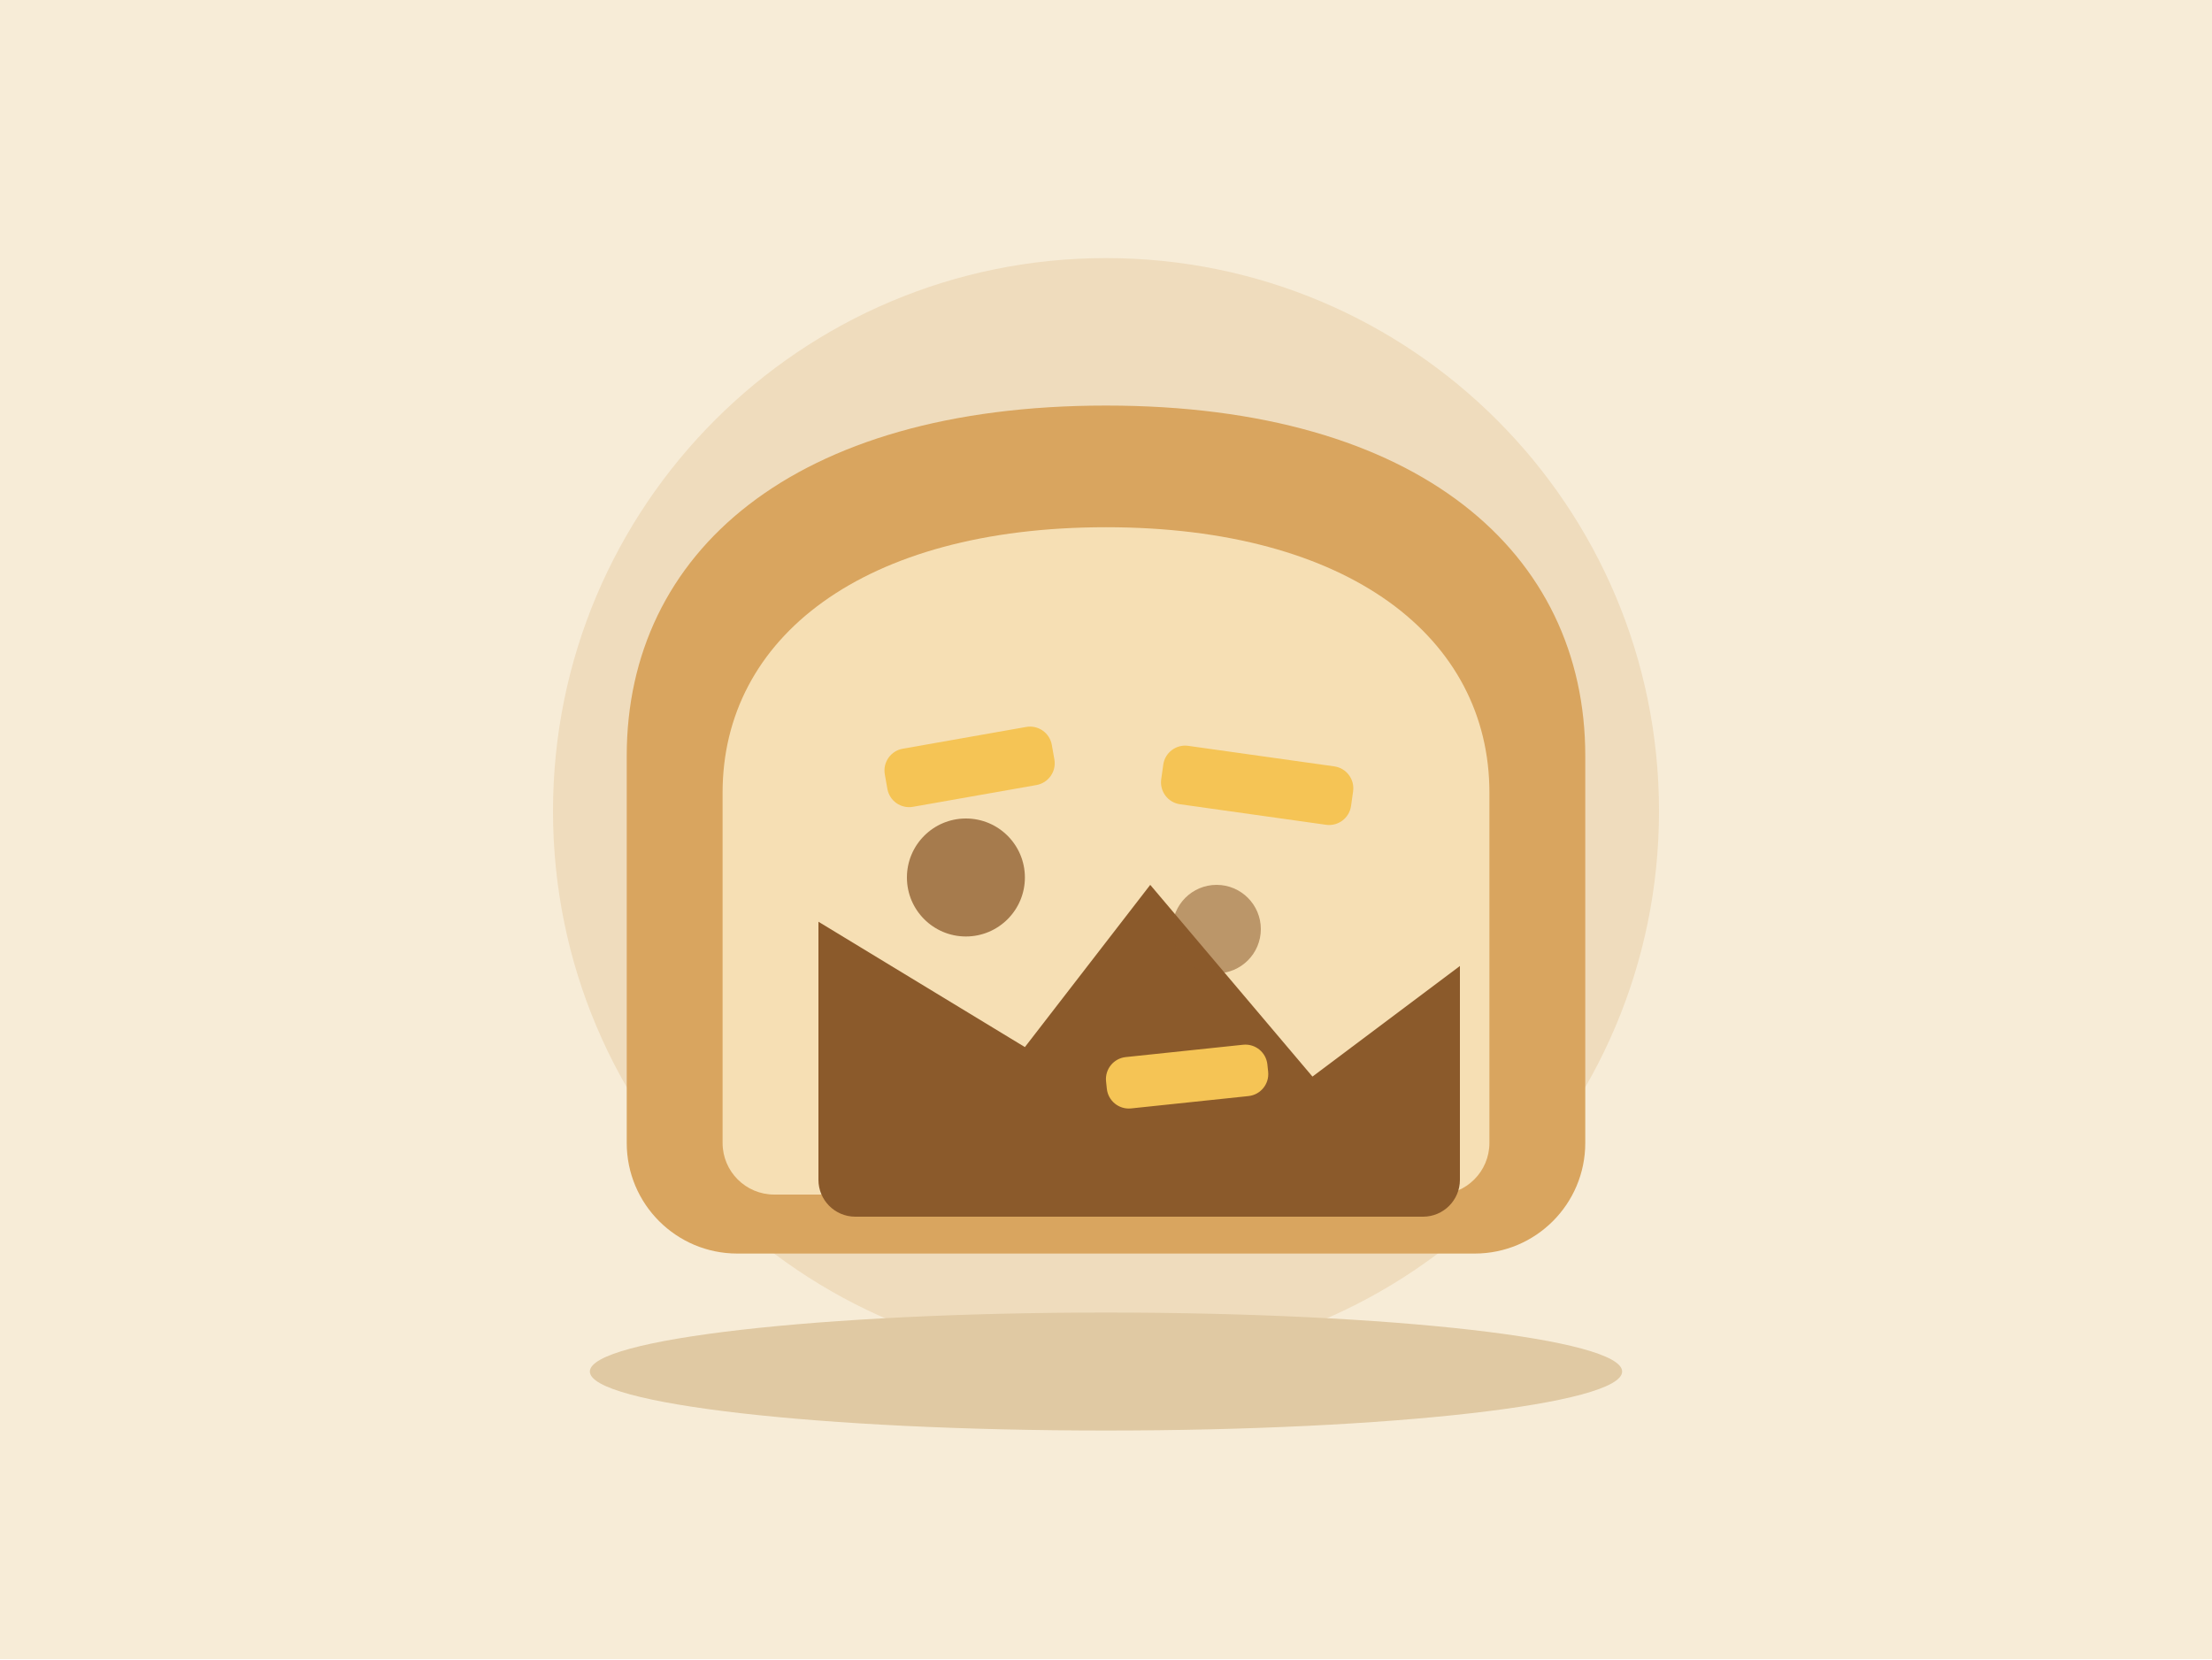
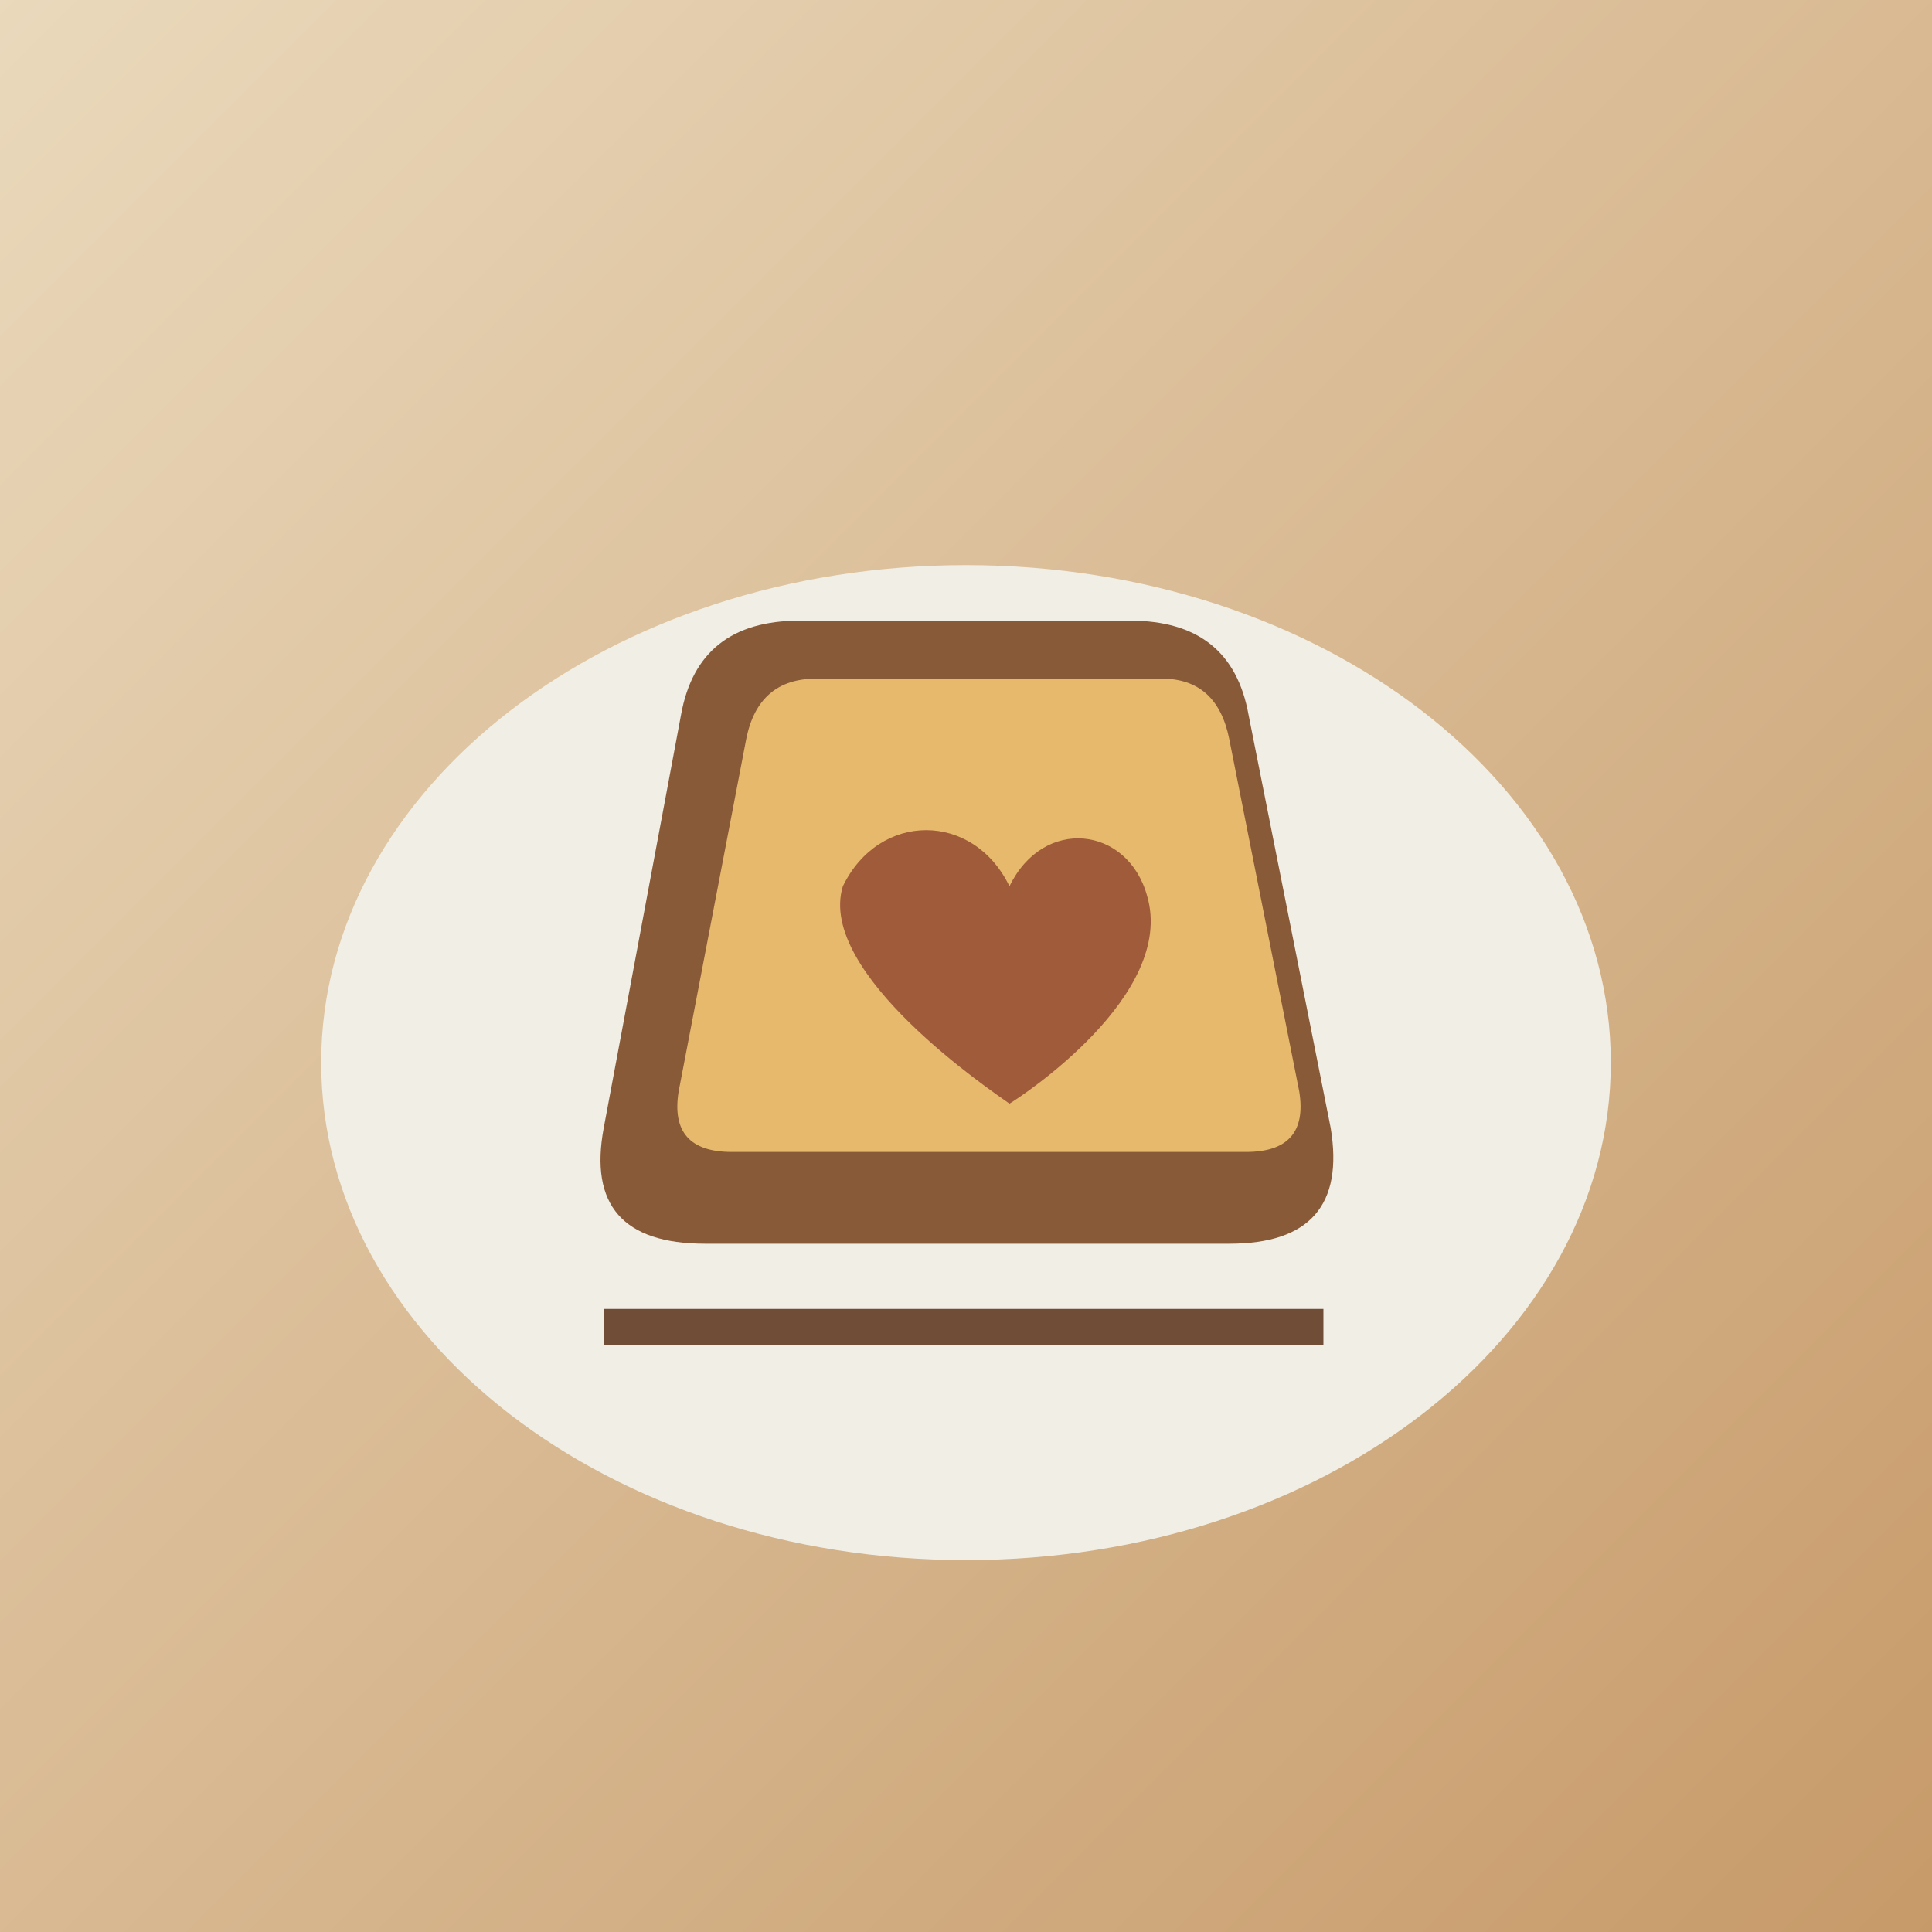
- <svg xmlns="http://www.w3.org/2000/svg" viewBox="0 0 600 450" role="img" aria-label="Toast illustration">
-   <rect width="600" height="450" fill="#f7ecd7" />
-   <circle cx="300" cy="220" r="150" fill="#efdcbd" />
-   <ellipse cx="300" cy="372" rx="140" ry="16" fill="#e0c9a3" />
-   <path d="M170 205c0-55 45-95 130-95s130 40 130 95v105a30 30 0 0 1-30 30H200a30 30 0 0 1-30-30z" fill="#d9a55f" />
-   <path d="M196 215c0-42 38-72 104-72s104 30 104 72v95a14 14 0 0 1-14 14H210a14 14 0 0 1-14-14z" fill="#f6dfb4" />
-   <path d="M222 250l56 34 34-44 44 52 40-30v58a10 10 0 0 1-10 10H232a10 10 0 0 1-10-10z" fill="#8b5a2b" />
-   <circle cx="262" cy="238" r="16" fill="#8b5a2b" opacity=".75" />
-   <circle cx="330" cy="252" r="12" fill="#8b5a2b" opacity=".55" />
-   <g fill="#f5c455">
-     <rect x="240" y="200" width="46" height="16" rx="6" transform="rotate(-10 263 208)" />
-     <rect x="315" y="205" width="52" height="16" rx="6" transform="rotate(8 341 213)" />
-     <rect x="300" y="285" width="44" height="14" rx="6" transform="rotate(-6 322 292)" />
-   </g>
+ <svg xmlns="http://www.w3.org/2000/svg" viewBox="0 0 800 800">
+   <defs>
+     <linearGradient id="a" x1="0" x2="1" y1="0" y2="1">
+       <stop stop-color="#ead9bc" />
+       <stop offset="1" stop-color="#c79a69" />
+     </linearGradient>
+   </defs>
+   <path fill="url(#a)" d="M0 0h800v800H0z" />
+   <ellipse cx="400" cy="440" fill="#f1eee5" rx="267" ry="206" />
+   <path fill="#885a38" d="M250 467 282 296q7-39 49-39h137q42 0 49 39l34 171q8 48-42 48H292q-51 0-42-48z" />
+   <path fill="#e7b96d" d="m281 452 28-146q5-25 29-25h143q23 0 28 25l29 146q4 25-22 25H303q-26 0-22-25z" />
+   <path fill="#9f5b3a" d="M349 367c15-31 54-31 69 0 14-29 49-25 57 4 12 41-52 83-57 86-7-5-80-54-69-90z" />
+   <path fill="#6f4d37" d="M250 542h298v15H250z" />
</svg>
